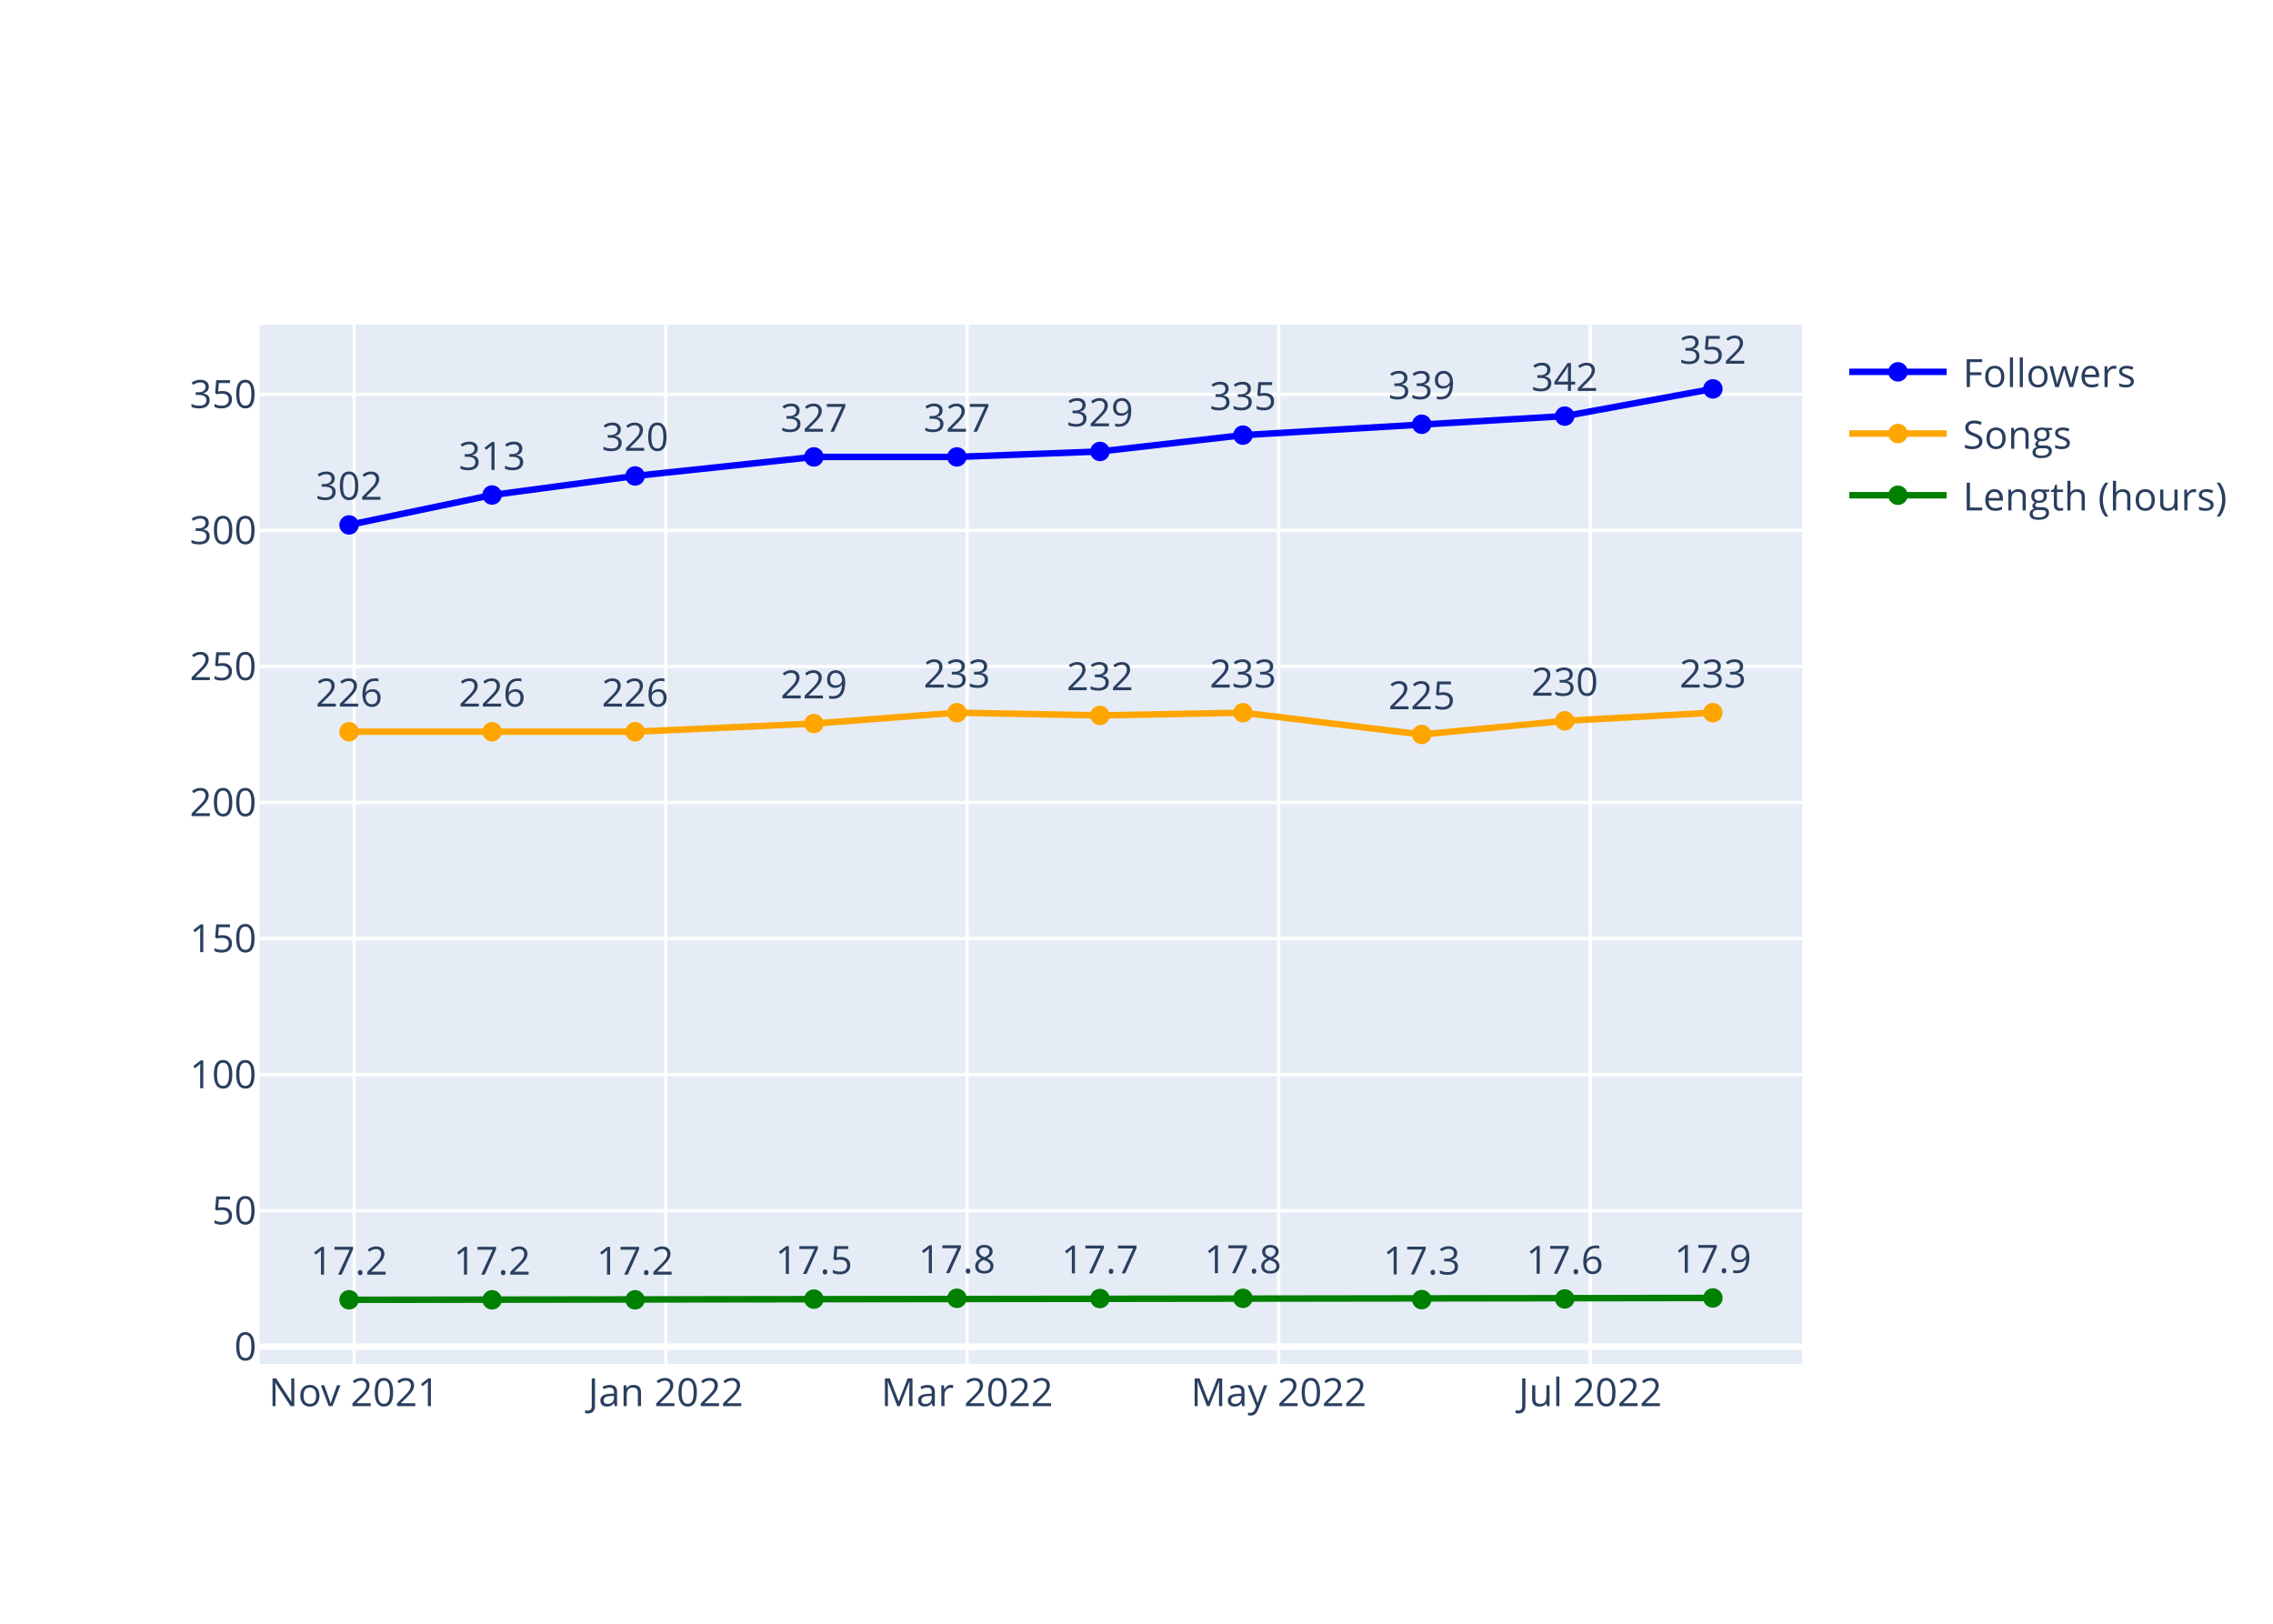
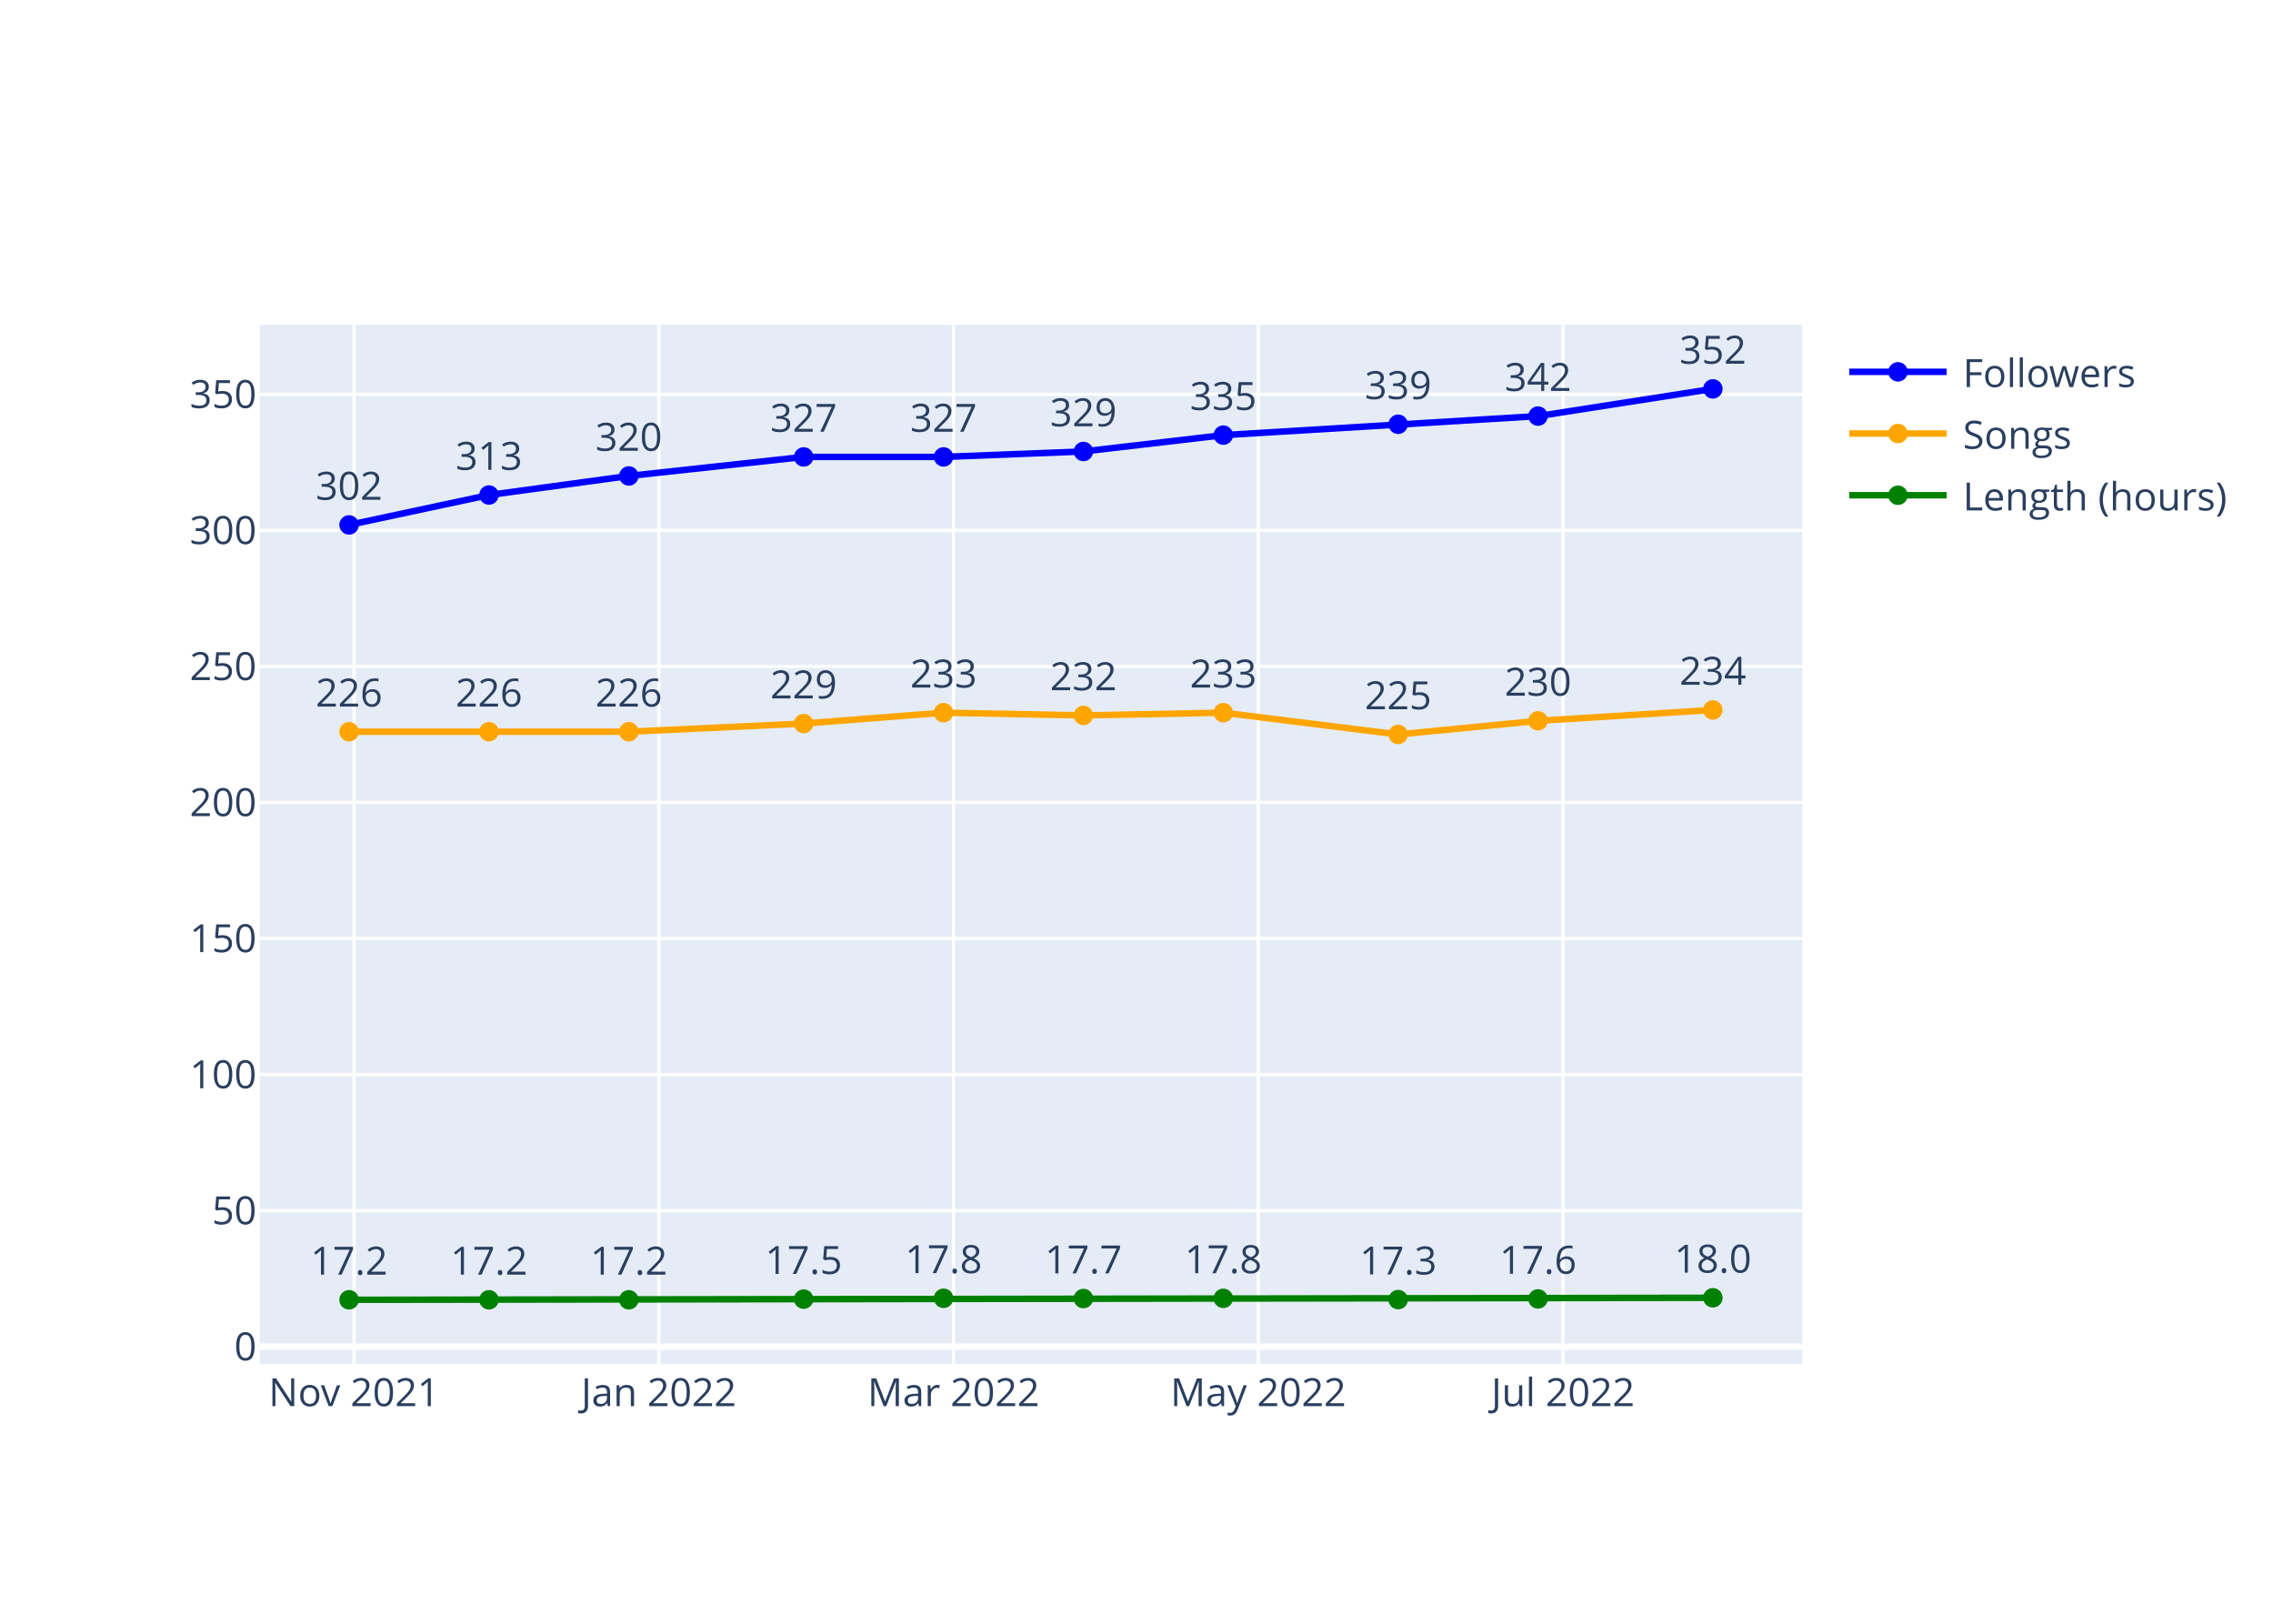
<svg xmlns="http://www.w3.org/2000/svg" class="main-svg" width="700" height="500" style="" viewBox="0 0 700 500">
  <rect x="0" y="0" width="700" height="500" style="fill: rgb(255, 255, 255); fill-opacity: 1;" />
-   <defs id="defs-7b0578">
+   <defs id="defs-9e5890">
    <g class="clips">
-       <clipPath id="clip7b0578xyplot" class="plotclip">
+       <clipPath id="clip9e5890xyplot" class="plotclip">
        <rect width="475" height="320" />
      </clipPath>
-       <clipPath class="axesclip" id="clip7b0578x">
+       <clipPath class="axesclip" id="clip9e5890x">
        <rect x="80" y="0" width="475" height="500" />
      </clipPath>
-       <clipPath class="axesclip" id="clip7b0578y">
+       <clipPath class="axesclip" id="clip9e5890y">
        <rect x="0" y="100" width="700" height="320" />
      </clipPath>
-       <clipPath class="axesclip" id="clip7b0578xy">
+       <clipPath class="axesclip" id="clip9e5890xy">
        <rect x="80" y="100" width="475" height="320" />
      </clipPath>
    </g>
    <g class="gradients" />
    <g class="patterns" />
  </defs>
  <g class="bglayer">
    <rect class="bg" x="80" y="100" width="475" height="320" style="fill: rgb(229, 236, 246); fill-opacity: 1; stroke-width: 0;" />
  </g>
  <g class="layer-below">
    <g class="imagelayer" />
    <g class="shapelayer" />
  </g>
  <g class="cartesianlayer">
    <g class="subplot xy">
      <g class="layer-subplot">
        <g class="shapelayer" />
        <g class="imagelayer" />
      </g>
      <g class="gridlayer">
        <g class="x">
-           <path class="xgrid crisp" transform="translate(109.07,0)" d="M0,100v320" style="stroke: rgb(255, 255, 255); stroke-opacity: 1; stroke-width: 1px;" />
-           <path class="xgrid crisp" transform="translate(205.03,0)" d="M0,100v320" style="stroke: rgb(255, 255, 255); stroke-opacity: 1; stroke-width: 1px;" />
-           <path class="xgrid crisp" transform="translate(297.84,0)" d="M0,100v320" style="stroke: rgb(255, 255, 255); stroke-opacity: 1; stroke-width: 1px;" />
-           <path class="xgrid crisp" transform="translate(393.79,0)" d="M0,100v320" style="stroke: rgb(255, 255, 255); stroke-opacity: 1; stroke-width: 1px;" />
-           <path class="xgrid crisp" transform="translate(489.75,0)" d="M0,100v320" style="stroke: rgb(255, 255, 255); stroke-opacity: 1; stroke-width: 1px;" />
+           <path class="xgrid crisp" transform="translate(109.04,0)" d="M0,100v320" style="stroke: rgb(255, 255, 255); stroke-opacity: 1; stroke-width: 1px;" />
+           <path class="xgrid crisp" transform="translate(202.88,0)" d="M0,100v320" style="stroke: rgb(255, 255, 255); stroke-opacity: 1; stroke-width: 1px;" />
+           <path class="xgrid crisp" transform="translate(293.65,0)" d="M0,100v320" style="stroke: rgb(255, 255, 255); stroke-opacity: 1; stroke-width: 1px;" />
+           <path class="xgrid crisp" transform="translate(387.5,0)" d="M0,100v320" style="stroke: rgb(255, 255, 255); stroke-opacity: 1; stroke-width: 1px;" />
+           <path class="xgrid crisp" transform="translate(481.35,0)" d="M0,100v320" style="stroke: rgb(255, 255, 255); stroke-opacity: 1; stroke-width: 1px;" />
        </g>
        <g class="y">
          <path class="ygrid crisp" transform="translate(0,372.79)" d="M80,0h475" style="stroke: rgb(255, 255, 255); stroke-opacity: 1; stroke-width: 1px;" />
          <path class="ygrid crisp" transform="translate(0,330.9)" d="M80,0h475" style="stroke: rgb(255, 255, 255); stroke-opacity: 1; stroke-width: 1px;" />
          <path class="ygrid crisp" transform="translate(0,289)" d="M80,0h475" style="stroke: rgb(255, 255, 255); stroke-opacity: 1; stroke-width: 1px;" />
          <path class="ygrid crisp" transform="translate(0,247.11)" d="M80,0h475" style="stroke: rgb(255, 255, 255); stroke-opacity: 1; stroke-width: 1px;" />
          <path class="ygrid crisp" transform="translate(0,205.22)" d="M80,0h475" style="stroke: rgb(255, 255, 255); stroke-opacity: 1; stroke-width: 1px;" />
          <path class="ygrid crisp" transform="translate(0,163.32)" d="M80,0h475" style="stroke: rgb(255, 255, 255); stroke-opacity: 1; stroke-width: 1px;" />
          <path class="ygrid crisp" transform="translate(0,121.43)" d="M80,0h475" style="stroke: rgb(255, 255, 255); stroke-opacity: 1; stroke-width: 1px;" />
        </g>
      </g>
      <g class="zerolinelayer">
        <path class="yzl zl crisp" transform="translate(0,414.69)" d="M80,0h475" style="stroke: rgb(255, 255, 255); stroke-opacity: 1; stroke-width: 2px;" />
      </g>
      <path class="xlines-below" />
      <path class="ylines-below" />
      <g class="overlines-below" />
      <g class="xaxislayer-below" />
      <g class="yaxislayer-below" />
      <g class="overaxes-below" />
-       <g class="plot" transform="translate(80,100)" clip-path="url(#clip7b0578xyplot)">
+       <g class="plot" transform="translate(80,100)" clip-path="url(#clip9e5890xyplot)">
        <g class="scatterlayer mlayer">
-           <g class="trace scatter traceeba71b" style="stroke-miterlimit: 2; opacity: 1;">
+           <g class="trace scatter trace446429" style="stroke-miterlimit: 2; opacity: 1;">
            <g class="fills" />
            <g class="errorbars" />
            <g class="lines">
-               <path class="js-line" d="M27.5,61.64L71.54,52.43L115.59,46.56L170.65,40.7L214.69,40.7L258.74,39.02L302.78,33.99L401.88,28.13L447.5,19.75" style="vector-effect: non-scaling-stroke; fill: none; stroke: rgb(0, 0, 255); stroke-opacity: 1; stroke-width: 2px; opacity: 1;" />
+               <path class="js-line" d="M27.5,61.64L70.58,52.43L113.65,46.56L167.5,40.7L210.58,40.7L253.65,39.02L296.73,33.99L393.65,28.13L447.5,19.75" style="vector-effect: non-scaling-stroke; fill: none; stroke: rgb(0, 0, 255); stroke-opacity: 1; stroke-width: 2px; opacity: 1;" />
            </g>
            <g class="points">
              <path class="point" transform="translate(27.5,61.64)" d="M3,0A3,3 0 1,1 0,-3A3,3 0 0,1 3,0Z" style="opacity: 1; stroke-width: 0px; fill: rgb(0, 0, 255); fill-opacity: 1;" />
-               <path class="point" transform="translate(71.54,52.43)" d="M3,0A3,3 0 1,1 0,-3A3,3 0 0,1 3,0Z" style="opacity: 1; stroke-width: 0px; fill: rgb(0, 0, 255); fill-opacity: 1;" />
-               <path class="point" transform="translate(115.59,46.56)" d="M3,0A3,3 0 1,1 0,-3A3,3 0 0,1 3,0Z" style="opacity: 1; stroke-width: 0px; fill: rgb(0, 0, 255); fill-opacity: 1;" />
-               <path class="point" transform="translate(170.65,40.7)" d="M3,0A3,3 0 1,1 0,-3A3,3 0 0,1 3,0Z" style="opacity: 1; stroke-width: 0px; fill: rgb(0, 0, 255); fill-opacity: 1;" />
-               <path class="point" transform="translate(214.69,40.7)" d="M3,0A3,3 0 1,1 0,-3A3,3 0 0,1 3,0Z" style="opacity: 1; stroke-width: 0px; fill: rgb(0, 0, 255); fill-opacity: 1;" />
-               <path class="point" transform="translate(258.74,39.02)" d="M3,0A3,3 0 1,1 0,-3A3,3 0 0,1 3,0Z" style="opacity: 1; stroke-width: 0px; fill: rgb(0, 0, 255); fill-opacity: 1;" />
-               <path class="point" transform="translate(302.78,33.99)" d="M3,0A3,3 0 1,1 0,-3A3,3 0 0,1 3,0Z" style="opacity: 1; stroke-width: 0px; fill: rgb(0, 0, 255); fill-opacity: 1;" />
-               <path class="point" transform="translate(357.84,30.64)" d="M3,0A3,3 0 1,1 0,-3A3,3 0 0,1 3,0Z" style="opacity: 1; stroke-width: 0px; fill: rgb(0, 0, 255); fill-opacity: 1;" />
-               <path class="point" transform="translate(401.88,28.13)" d="M3,0A3,3 0 1,1 0,-3A3,3 0 0,1 3,0Z" style="opacity: 1; stroke-width: 0px; fill: rgb(0, 0, 255); fill-opacity: 1;" />
+               <path class="point" transform="translate(70.58,52.43)" d="M3,0A3,3 0 1,1 0,-3A3,3 0 0,1 3,0Z" style="opacity: 1; stroke-width: 0px; fill: rgb(0, 0, 255); fill-opacity: 1;" />
+               <path class="point" transform="translate(113.65,46.56)" d="M3,0A3,3 0 1,1 0,-3A3,3 0 0,1 3,0Z" style="opacity: 1; stroke-width: 0px; fill: rgb(0, 0, 255); fill-opacity: 1;" />
+               <path class="point" transform="translate(167.5,40.7)" d="M3,0A3,3 0 1,1 0,-3A3,3 0 0,1 3,0Z" style="opacity: 1; stroke-width: 0px; fill: rgb(0, 0, 255); fill-opacity: 1;" />
+               <path class="point" transform="translate(210.58,40.7)" d="M3,0A3,3 0 1,1 0,-3A3,3 0 0,1 3,0Z" style="opacity: 1; stroke-width: 0px; fill: rgb(0, 0, 255); fill-opacity: 1;" />
+               <path class="point" transform="translate(253.65,39.02)" d="M3,0A3,3 0 1,1 0,-3A3,3 0 0,1 3,0Z" style="opacity: 1; stroke-width: 0px; fill: rgb(0, 0, 255); fill-opacity: 1;" />
+               <path class="point" transform="translate(296.73,33.99)" d="M3,0A3,3 0 1,1 0,-3A3,3 0 0,1 3,0Z" style="opacity: 1; stroke-width: 0px; fill: rgb(0, 0, 255); fill-opacity: 1;" />
+               <path class="point" transform="translate(350.58,30.64)" d="M3,0A3,3 0 1,1 0,-3A3,3 0 0,1 3,0Z" style="opacity: 1; stroke-width: 0px; fill: rgb(0, 0, 255); fill-opacity: 1;" />
+               <path class="point" transform="translate(393.65,28.13)" d="M3,0A3,3 0 1,1 0,-3A3,3 0 0,1 3,0Z" style="opacity: 1; stroke-width: 0px; fill: rgb(0, 0, 255); fill-opacity: 1;" />
              <path class="point" transform="translate(447.5,19.75)" d="M3,0A3,3 0 1,1 0,-3A3,3 0 0,1 3,0Z" style="opacity: 1; stroke-width: 0px; fill: rgb(0, 0, 255); fill-opacity: 1;" />
            </g>
            <g class="text">
              <g class="textpoint" transform="translate(0,-7.75)">
                <text x="27.5" y="61.64" text-anchor="middle" style="font-family: 'Open Sans', verdana, arial, sans-serif; font-size: 12px; fill: rgb(42, 63, 95); fill-opacity: 1; white-space: pre;">302</text>
              </g>
              <g class="textpoint" transform="translate(0,-7.75)">
-                 <text x="71.54" y="52.43" text-anchor="middle" style="font-family: 'Open Sans', verdana, arial, sans-serif; font-size: 12px; fill: rgb(42, 63, 95); fill-opacity: 1; white-space: pre;">313</text>
-               </g>
-               <g class="textpoint" transform="translate(0,-7.75)">
-                 <text x="115.59" y="46.56" text-anchor="middle" style="font-family: 'Open Sans', verdana, arial, sans-serif; font-size: 12px; fill: rgb(42, 63, 95); fill-opacity: 1; white-space: pre;">320</text>
-               </g>
-               <g class="textpoint" transform="translate(0,-7.75)">
-                 <text x="170.65" y="40.7" text-anchor="middle" style="font-family: 'Open Sans', verdana, arial, sans-serif; font-size: 12px; fill: rgb(42, 63, 95); fill-opacity: 1; white-space: pre;">327</text>
-               </g>
-               <g class="textpoint" transform="translate(0,-7.75)">
-                 <text x="214.69" y="40.7" text-anchor="middle" style="font-family: 'Open Sans', verdana, arial, sans-serif; font-size: 12px; fill: rgb(42, 63, 95); fill-opacity: 1; white-space: pre;">327</text>
-               </g>
-               <g class="textpoint" transform="translate(0,-7.75)">
-                 <text x="258.74" y="39.02" text-anchor="middle" style="font-family: 'Open Sans', verdana, arial, sans-serif; font-size: 12px; fill: rgb(42, 63, 95); fill-opacity: 1; white-space: pre;">329</text>
-               </g>
-               <g class="textpoint" transform="translate(0,-7.75)">
-                 <text x="302.78" y="33.99" text-anchor="middle" style="font-family: 'Open Sans', verdana, arial, sans-serif; font-size: 12px; fill: rgb(42, 63, 95); fill-opacity: 1; white-space: pre;">335</text>
-               </g>
-               <g class="textpoint" transform="translate(0,-7.75)">
-                 <text x="357.84" y="30.64" text-anchor="middle" style="font-family: 'Open Sans', verdana, arial, sans-serif; font-size: 12px; fill: rgb(42, 63, 95); fill-opacity: 1; white-space: pre;">339</text>
-               </g>
-               <g class="textpoint" transform="translate(0,-7.75)">
-                 <text x="401.88" y="28.13" text-anchor="middle" style="font-family: 'Open Sans', verdana, arial, sans-serif; font-size: 12px; fill: rgb(42, 63, 95); fill-opacity: 1; white-space: pre;">342</text>
+                 <text x="70.58" y="52.43" text-anchor="middle" style="font-family: 'Open Sans', verdana, arial, sans-serif; font-size: 12px; fill: rgb(42, 63, 95); fill-opacity: 1; white-space: pre;">313</text>
+               </g>
+               <g class="textpoint" transform="translate(0,-7.75)">
+                 <text x="113.65" y="46.56" text-anchor="middle" style="font-family: 'Open Sans', verdana, arial, sans-serif; font-size: 12px; fill: rgb(42, 63, 95); fill-opacity: 1; white-space: pre;">320</text>
+               </g>
+               <g class="textpoint" transform="translate(0,-7.75)">
+                 <text x="167.5" y="40.7" text-anchor="middle" style="font-family: 'Open Sans', verdana, arial, sans-serif; font-size: 12px; fill: rgb(42, 63, 95); fill-opacity: 1; white-space: pre;">327</text>
+               </g>
+               <g class="textpoint" transform="translate(0,-7.75)">
+                 <text x="210.58" y="40.7" text-anchor="middle" style="font-family: 'Open Sans', verdana, arial, sans-serif; font-size: 12px; fill: rgb(42, 63, 95); fill-opacity: 1; white-space: pre;">327</text>
+               </g>
+               <g class="textpoint" transform="translate(0,-7.75)">
+                 <text x="253.65" y="39.02" text-anchor="middle" style="font-family: 'Open Sans', verdana, arial, sans-serif; font-size: 12px; fill: rgb(42, 63, 95); fill-opacity: 1; white-space: pre;">329</text>
+               </g>
+               <g class="textpoint" transform="translate(0,-7.75)">
+                 <text x="296.73" y="33.99" text-anchor="middle" style="font-family: 'Open Sans', verdana, arial, sans-serif; font-size: 12px; fill: rgb(42, 63, 95); fill-opacity: 1; white-space: pre;">335</text>
+               </g>
+               <g class="textpoint" transform="translate(0,-7.75)">
+                 <text x="350.58" y="30.64" text-anchor="middle" style="font-family: 'Open Sans', verdana, arial, sans-serif; font-size: 12px; fill: rgb(42, 63, 95); fill-opacity: 1; white-space: pre;">339</text>
+               </g>
+               <g class="textpoint" transform="translate(0,-7.75)">
+                 <text x="393.65" y="28.13" text-anchor="middle" style="font-family: 'Open Sans', verdana, arial, sans-serif; font-size: 12px; fill: rgb(42, 63, 95); fill-opacity: 1; white-space: pre;">342</text>
              </g>
              <g class="textpoint" transform="translate(0,-7.75)">
                <text x="447.5" y="19.75" text-anchor="middle" style="font-family: 'Open Sans', verdana, arial, sans-serif; font-size: 12px; fill: rgb(42, 63, 95); fill-opacity: 1; white-space: pre;">352</text>
              </g>
            </g>
          </g>
-           <g class="trace scatter trace31d520" style="stroke-miterlimit: 2; opacity: 1;">
+           <g class="trace scatter traceafe8e6" style="stroke-miterlimit: 2; opacity: 1;">
            <g class="fills" />
            <g class="errorbars" />
            <g class="lines">
-               <path class="js-line" d="M27.5,125.32L115.59,125.32L170.65,122.81L214.69,119.46L258.74,120.3L302.78,119.46L357.84,126.16L401.88,121.97L447.5,119.46" style="vector-effect: non-scaling-stroke; fill: none; stroke: rgb(255, 165, 0); stroke-opacity: 1; stroke-width: 2px; opacity: 1;" />
+               <path class="js-line" d="M27.5,125.32L113.65,125.32L167.5,122.81L210.58,119.46L253.65,120.3L296.73,119.46L350.58,126.16L393.65,121.97L447.5,118.62" style="vector-effect: non-scaling-stroke; fill: none; stroke: rgb(255, 165, 0); stroke-opacity: 1; stroke-width: 2px; opacity: 1;" />
            </g>
            <g class="points">
              <path class="point" transform="translate(27.5,125.32)" d="M3,0A3,3 0 1,1 0,-3A3,3 0 0,1 3,0Z" style="opacity: 1; stroke-width: 0px; fill: rgb(255, 165, 0); fill-opacity: 1;" />
-               <path class="point" transform="translate(71.54,125.32)" d="M3,0A3,3 0 1,1 0,-3A3,3 0 0,1 3,0Z" style="opacity: 1; stroke-width: 0px; fill: rgb(255, 165, 0); fill-opacity: 1;" />
-               <path class="point" transform="translate(115.59,125.32)" d="M3,0A3,3 0 1,1 0,-3A3,3 0 0,1 3,0Z" style="opacity: 1; stroke-width: 0px; fill: rgb(255, 165, 0); fill-opacity: 1;" />
-               <path class="point" transform="translate(170.65,122.81)" d="M3,0A3,3 0 1,1 0,-3A3,3 0 0,1 3,0Z" style="opacity: 1; stroke-width: 0px; fill: rgb(255, 165, 0); fill-opacity: 1;" />
-               <path class="point" transform="translate(214.69,119.46)" d="M3,0A3,3 0 1,1 0,-3A3,3 0 0,1 3,0Z" style="opacity: 1; stroke-width: 0px; fill: rgb(255, 165, 0); fill-opacity: 1;" />
-               <path class="point" transform="translate(258.74,120.3)" d="M3,0A3,3 0 1,1 0,-3A3,3 0 0,1 3,0Z" style="opacity: 1; stroke-width: 0px; fill: rgb(255, 165, 0); fill-opacity: 1;" />
-               <path class="point" transform="translate(302.78,119.46)" d="M3,0A3,3 0 1,1 0,-3A3,3 0 0,1 3,0Z" style="opacity: 1; stroke-width: 0px; fill: rgb(255, 165, 0); fill-opacity: 1;" />
-               <path class="point" transform="translate(357.84,126.16)" d="M3,0A3,3 0 1,1 0,-3A3,3 0 0,1 3,0Z" style="opacity: 1; stroke-width: 0px; fill: rgb(255, 165, 0); fill-opacity: 1;" />
-               <path class="point" transform="translate(401.88,121.97)" d="M3,0A3,3 0 1,1 0,-3A3,3 0 0,1 3,0Z" style="opacity: 1; stroke-width: 0px; fill: rgb(255, 165, 0); fill-opacity: 1;" />
-               <path class="point" transform="translate(447.5,119.46)" d="M3,0A3,3 0 1,1 0,-3A3,3 0 0,1 3,0Z" style="opacity: 1; stroke-width: 0px; fill: rgb(255, 165, 0); fill-opacity: 1;" />
+               <path class="point" transform="translate(70.58,125.32)" d="M3,0A3,3 0 1,1 0,-3A3,3 0 0,1 3,0Z" style="opacity: 1; stroke-width: 0px; fill: rgb(255, 165, 0); fill-opacity: 1;" />
+               <path class="point" transform="translate(113.65,125.32)" d="M3,0A3,3 0 1,1 0,-3A3,3 0 0,1 3,0Z" style="opacity: 1; stroke-width: 0px; fill: rgb(255, 165, 0); fill-opacity: 1;" />
+               <path class="point" transform="translate(167.5,122.81)" d="M3,0A3,3 0 1,1 0,-3A3,3 0 0,1 3,0Z" style="opacity: 1; stroke-width: 0px; fill: rgb(255, 165, 0); fill-opacity: 1;" />
+               <path class="point" transform="translate(210.58,119.46)" d="M3,0A3,3 0 1,1 0,-3A3,3 0 0,1 3,0Z" style="opacity: 1; stroke-width: 0px; fill: rgb(255, 165, 0); fill-opacity: 1;" />
+               <path class="point" transform="translate(253.65,120.3)" d="M3,0A3,3 0 1,1 0,-3A3,3 0 0,1 3,0Z" style="opacity: 1; stroke-width: 0px; fill: rgb(255, 165, 0); fill-opacity: 1;" />
+               <path class="point" transform="translate(296.73,119.46)" d="M3,0A3,3 0 1,1 0,-3A3,3 0 0,1 3,0Z" style="opacity: 1; stroke-width: 0px; fill: rgb(255, 165, 0); fill-opacity: 1;" />
+               <path class="point" transform="translate(350.58,126.16)" d="M3,0A3,3 0 1,1 0,-3A3,3 0 0,1 3,0Z" style="opacity: 1; stroke-width: 0px; fill: rgb(255, 165, 0); fill-opacity: 1;" />
+               <path class="point" transform="translate(393.65,121.97)" d="M3,0A3,3 0 1,1 0,-3A3,3 0 0,1 3,0Z" style="opacity: 1; stroke-width: 0px; fill: rgb(255, 165, 0); fill-opacity: 1;" />
+               <path class="point" transform="translate(447.5,118.62)" d="M3,0A3,3 0 1,1 0,-3A3,3 0 0,1 3,0Z" style="opacity: 1; stroke-width: 0px; fill: rgb(255, 165, 0); fill-opacity: 1;" />
            </g>
            <g class="text">
              <g class="textpoint" transform="translate(0,-7.75)">
                <text x="27.5" y="125.32" text-anchor="middle" style="font-family: 'Open Sans', verdana, arial, sans-serif; font-size: 12px; fill: rgb(42, 63, 95); fill-opacity: 1; white-space: pre;">226</text>
              </g>
              <g class="textpoint" transform="translate(0,-7.75)">
-                 <text x="71.54" y="125.32" text-anchor="middle" style="font-family: 'Open Sans', verdana, arial, sans-serif; font-size: 12px; fill: rgb(42, 63, 95); fill-opacity: 1; white-space: pre;">226</text>
-               </g>
-               <g class="textpoint" transform="translate(0,-7.75)">
-                 <text x="115.59" y="125.32" text-anchor="middle" style="font-family: 'Open Sans', verdana, arial, sans-serif; font-size: 12px; fill: rgb(42, 63, 95); fill-opacity: 1; white-space: pre;">226</text>
-               </g>
-               <g class="textpoint" transform="translate(0,-7.75)">
-                 <text x="170.65" y="122.81" text-anchor="middle" style="font-family: 'Open Sans', verdana, arial, sans-serif; font-size: 12px; fill: rgb(42, 63, 95); fill-opacity: 1; white-space: pre;">229</text>
-               </g>
-               <g class="textpoint" transform="translate(0,-7.75)">
-                 <text x="214.69" y="119.46" text-anchor="middle" style="font-family: 'Open Sans', verdana, arial, sans-serif; font-size: 12px; fill: rgb(42, 63, 95); fill-opacity: 1; white-space: pre;">233</text>
-               </g>
-               <g class="textpoint" transform="translate(0,-7.75)">
-                 <text x="258.74" y="120.3" text-anchor="middle" style="font-family: 'Open Sans', verdana, arial, sans-serif; font-size: 12px; fill: rgb(42, 63, 95); fill-opacity: 1; white-space: pre;">232</text>
-               </g>
-               <g class="textpoint" transform="translate(0,-7.75)">
-                 <text x="302.78" y="119.46" text-anchor="middle" style="font-family: 'Open Sans', verdana, arial, sans-serif; font-size: 12px; fill: rgb(42, 63, 95); fill-opacity: 1; white-space: pre;">233</text>
-               </g>
-               <g class="textpoint" transform="translate(0,-7.75)">
-                 <text x="357.84" y="126.16" text-anchor="middle" style="font-family: 'Open Sans', verdana, arial, sans-serif; font-size: 12px; fill: rgb(42, 63, 95); fill-opacity: 1; white-space: pre;">225</text>
-               </g>
-               <g class="textpoint" transform="translate(0,-7.75)">
-                 <text x="401.88" y="121.97" text-anchor="middle" style="font-family: 'Open Sans', verdana, arial, sans-serif; font-size: 12px; fill: rgb(42, 63, 95); fill-opacity: 1; white-space: pre;">230</text>
-               </g>
-               <g class="textpoint" transform="translate(0,-7.75)">
-                 <text x="447.5" y="119.46" text-anchor="middle" style="font-family: 'Open Sans', verdana, arial, sans-serif; font-size: 12px; fill: rgb(42, 63, 95); fill-opacity: 1; white-space: pre;">233</text>
-               </g>
-             </g>
-           </g>
-           <g class="trace scatter traceb76157" style="stroke-miterlimit: 2; opacity: 1;">
+                 <text x="70.58" y="125.32" text-anchor="middle" style="font-family: 'Open Sans', verdana, arial, sans-serif; font-size: 12px; fill: rgb(42, 63, 95); fill-opacity: 1; white-space: pre;">226</text>
+               </g>
+               <g class="textpoint" transform="translate(0,-7.75)">
+                 <text x="113.65" y="125.32" text-anchor="middle" style="font-family: 'Open Sans', verdana, arial, sans-serif; font-size: 12px; fill: rgb(42, 63, 95); fill-opacity: 1; white-space: pre;">226</text>
+               </g>
+               <g class="textpoint" transform="translate(0,-7.75)">
+                 <text x="167.5" y="122.81" text-anchor="middle" style="font-family: 'Open Sans', verdana, arial, sans-serif; font-size: 12px; fill: rgb(42, 63, 95); fill-opacity: 1; white-space: pre;">229</text>
+               </g>
+               <g class="textpoint" transform="translate(0,-7.75)">
+                 <text x="210.58" y="119.46" text-anchor="middle" style="font-family: 'Open Sans', verdana, arial, sans-serif; font-size: 12px; fill: rgb(42, 63, 95); fill-opacity: 1; white-space: pre;">233</text>
+               </g>
+               <g class="textpoint" transform="translate(0,-7.75)">
+                 <text x="253.65" y="120.3" text-anchor="middle" style="font-family: 'Open Sans', verdana, arial, sans-serif; font-size: 12px; fill: rgb(42, 63, 95); fill-opacity: 1; white-space: pre;">232</text>
+               </g>
+               <g class="textpoint" transform="translate(0,-7.75)">
+                 <text x="296.73" y="119.46" text-anchor="middle" style="font-family: 'Open Sans', verdana, arial, sans-serif; font-size: 12px; fill: rgb(42, 63, 95); fill-opacity: 1; white-space: pre;">233</text>
+               </g>
+               <g class="textpoint" transform="translate(0,-7.75)">
+                 <text x="350.58" y="126.16" text-anchor="middle" style="font-family: 'Open Sans', verdana, arial, sans-serif; font-size: 12px; fill: rgb(42, 63, 95); fill-opacity: 1; white-space: pre;">225</text>
+               </g>
+               <g class="textpoint" transform="translate(0,-7.75)">
+                 <text x="393.65" y="121.97" text-anchor="middle" style="font-family: 'Open Sans', verdana, arial, sans-serif; font-size: 12px; fill: rgb(42, 63, 95); fill-opacity: 1; white-space: pre;">230</text>
+               </g>
+               <g class="textpoint" transform="translate(0,-7.75)">
+                 <text x="447.5" y="118.62" text-anchor="middle" style="font-family: 'Open Sans', verdana, arial, sans-serif; font-size: 12px; fill: rgb(42, 63, 95); fill-opacity: 1; white-space: pre;">234</text>
+               </g>
+             </g>
+           </g>
+           <g class="trace scatter tracee9e8c6" style="stroke-miterlimit: 2; opacity: 1;">
            <g class="fills" />
            <g class="errorbars" />
            <g class="lines">
-               <path class="js-line" d="M27.5,300.25L447.5,299.68" style="vector-effect: non-scaling-stroke; fill: none; stroke: rgb(0, 128, 0); stroke-opacity: 1; stroke-width: 2px; opacity: 1;" />
+               <path class="js-line" d="M27.5,300.25L447.5,299.63" style="vector-effect: non-scaling-stroke; fill: none; stroke: rgb(0, 128, 0); stroke-opacity: 1; stroke-width: 2px; opacity: 1;" />
            </g>
            <g class="points">
              <path class="point" transform="translate(27.5,300.25)" d="M3,0A3,3 0 1,1 0,-3A3,3 0 0,1 3,0Z" style="opacity: 1; stroke-width: 0px; fill: rgb(0, 128, 0); fill-opacity: 1;" />
-               <path class="point" transform="translate(71.54,300.25)" d="M3,0A3,3 0 1,1 0,-3A3,3 0 0,1 3,0Z" style="opacity: 1; stroke-width: 0px; fill: rgb(0, 128, 0); fill-opacity: 1;" />
-               <path class="point" transform="translate(115.59,300.25)" d="M3,0A3,3 0 1,1 0,-3A3,3 0 0,1 3,0Z" style="opacity: 1; stroke-width: 0px; fill: rgb(0, 128, 0); fill-opacity: 1;" />
-               <path class="point" transform="translate(170.65,300.04)" d="M3,0A3,3 0 1,1 0,-3A3,3 0 0,1 3,0Z" style="opacity: 1; stroke-width: 0px; fill: rgb(0, 128, 0); fill-opacity: 1;" />
-               <path class="point" transform="translate(214.69,299.78)" d="M3,0A3,3 0 1,1 0,-3A3,3 0 0,1 3,0Z" style="opacity: 1; stroke-width: 0px; fill: rgb(0, 128, 0); fill-opacity: 1;" />
-               <path class="point" transform="translate(258.74,299.86)" d="M3,0A3,3 0 1,1 0,-3A3,3 0 0,1 3,0Z" style="opacity: 1; stroke-width: 0px; fill: rgb(0, 128, 0); fill-opacity: 1;" />
-               <path class="point" transform="translate(302.78,299.8)" d="M3,0A3,3 0 1,1 0,-3A3,3 0 0,1 3,0Z" style="opacity: 1; stroke-width: 0px; fill: rgb(0, 128, 0); fill-opacity: 1;" />
-               <path class="point" transform="translate(357.84,300.19)" d="M3,0A3,3 0 1,1 0,-3A3,3 0 0,1 3,0Z" style="opacity: 1; stroke-width: 0px; fill: rgb(0, 128, 0); fill-opacity: 1;" />
-               <path class="point" transform="translate(401.88,299.98)" d="M3,0A3,3 0 1,1 0,-3A3,3 0 0,1 3,0Z" style="opacity: 1; stroke-width: 0px; fill: rgb(0, 128, 0); fill-opacity: 1;" />
-               <path class="point" transform="translate(447.5,299.68)" d="M3,0A3,3 0 1,1 0,-3A3,3 0 0,1 3,0Z" style="opacity: 1; stroke-width: 0px; fill: rgb(0, 128, 0); fill-opacity: 1;" />
+               <path class="point" transform="translate(70.58,300.25)" d="M3,0A3,3 0 1,1 0,-3A3,3 0 0,1 3,0Z" style="opacity: 1; stroke-width: 0px; fill: rgb(0, 128, 0); fill-opacity: 1;" />
+               <path class="point" transform="translate(113.65,300.25)" d="M3,0A3,3 0 1,1 0,-3A3,3 0 0,1 3,0Z" style="opacity: 1; stroke-width: 0px; fill: rgb(0, 128, 0); fill-opacity: 1;" />
+               <path class="point" transform="translate(167.5,300.04)" d="M3,0A3,3 0 1,1 0,-3A3,3 0 0,1 3,0Z" style="opacity: 1; stroke-width: 0px; fill: rgb(0, 128, 0); fill-opacity: 1;" />
+               <path class="point" transform="translate(210.58,299.78)" d="M3,0A3,3 0 1,1 0,-3A3,3 0 0,1 3,0Z" style="opacity: 1; stroke-width: 0px; fill: rgb(0, 128, 0); fill-opacity: 1;" />
+               <path class="point" transform="translate(253.65,299.86)" d="M3,0A3,3 0 1,1 0,-3A3,3 0 0,1 3,0Z" style="opacity: 1; stroke-width: 0px; fill: rgb(0, 128, 0); fill-opacity: 1;" />
+               <path class="point" transform="translate(296.73,299.8)" d="M3,0A3,3 0 1,1 0,-3A3,3 0 0,1 3,0Z" style="opacity: 1; stroke-width: 0px; fill: rgb(0, 128, 0); fill-opacity: 1;" />
+               <path class="point" transform="translate(350.58,300.19)" d="M3,0A3,3 0 1,1 0,-3A3,3 0 0,1 3,0Z" style="opacity: 1; stroke-width: 0px; fill: rgb(0, 128, 0); fill-opacity: 1;" />
+               <path class="point" transform="translate(393.65,299.98)" d="M3,0A3,3 0 1,1 0,-3A3,3 0 0,1 3,0Z" style="opacity: 1; stroke-width: 0px; fill: rgb(0, 128, 0); fill-opacity: 1;" />
+               <path class="point" transform="translate(447.5,299.63)" d="M3,0A3,3 0 1,1 0,-3A3,3 0 0,1 3,0Z" style="opacity: 1; stroke-width: 0px; fill: rgb(0, 128, 0); fill-opacity: 1;" />
            </g>
            <g class="text">
              <g class="textpoint" transform="translate(0,-7.75)">
                <text x="27.5" y="300.25" text-anchor="middle" style="font-family: 'Open Sans', verdana, arial, sans-serif; font-size: 12px; fill: rgb(42, 63, 95); fill-opacity: 1; white-space: pre;">17.2</text>
              </g>
              <g class="textpoint" transform="translate(0,-7.75)">
-                 <text x="71.54" y="300.25" text-anchor="middle" style="font-family: 'Open Sans', verdana, arial, sans-serif; font-size: 12px; fill: rgb(42, 63, 95); fill-opacity: 1; white-space: pre;">17.2</text>
-               </g>
-               <g class="textpoint" transform="translate(0,-7.75)">
-                 <text x="115.59" y="300.25" text-anchor="middle" style="font-family: 'Open Sans', verdana, arial, sans-serif; font-size: 12px; fill: rgb(42, 63, 95); fill-opacity: 1; white-space: pre;">17.2</text>
-               </g>
-               <g class="textpoint" transform="translate(0,-7.75)">
-                 <text x="170.65" y="300.04" text-anchor="middle" style="font-family: 'Open Sans', verdana, arial, sans-serif; font-size: 12px; fill: rgb(42, 63, 95); fill-opacity: 1; white-space: pre;">17.5</text>
-               </g>
-               <g class="textpoint" transform="translate(0,-7.75)">
-                 <text x="214.69" y="299.78" text-anchor="middle" style="font-family: 'Open Sans', verdana, arial, sans-serif; font-size: 12px; fill: rgb(42, 63, 95); fill-opacity: 1; white-space: pre;">17.8</text>
-               </g>
-               <g class="textpoint" transform="translate(0,-7.75)">
-                 <text x="258.74" y="299.86" text-anchor="middle" style="font-family: 'Open Sans', verdana, arial, sans-serif; font-size: 12px; fill: rgb(42, 63, 95); fill-opacity: 1; white-space: pre;">17.7</text>
-               </g>
-               <g class="textpoint" transform="translate(0,-7.75)">
-                 <text x="302.78" y="299.8" text-anchor="middle" style="font-family: 'Open Sans', verdana, arial, sans-serif; font-size: 12px; fill: rgb(42, 63, 95); fill-opacity: 1; white-space: pre;">17.8</text>
-               </g>
-               <g class="textpoint" transform="translate(0,-7.75)">
-                 <text x="357.84" y="300.19" text-anchor="middle" style="font-family: 'Open Sans', verdana, arial, sans-serif; font-size: 12px; fill: rgb(42, 63, 95); fill-opacity: 1; white-space: pre;">17.3</text>
-               </g>
-               <g class="textpoint" transform="translate(0,-7.75)">
-                 <text x="401.88" y="299.98" text-anchor="middle" style="font-family: 'Open Sans', verdana, arial, sans-serif; font-size: 12px; fill: rgb(42, 63, 95); fill-opacity: 1; white-space: pre;">17.6</text>
-               </g>
-               <g class="textpoint" transform="translate(0,-7.75)">
-                 <text x="447.5" y="299.68" text-anchor="middle" style="font-family: 'Open Sans', verdana, arial, sans-serif; font-size: 12px; fill: rgb(42, 63, 95); fill-opacity: 1; white-space: pre;">17.9</text>
+                 <text x="70.58" y="300.25" text-anchor="middle" style="font-family: 'Open Sans', verdana, arial, sans-serif; font-size: 12px; fill: rgb(42, 63, 95); fill-opacity: 1; white-space: pre;">17.2</text>
+               </g>
+               <g class="textpoint" transform="translate(0,-7.75)">
+                 <text x="113.65" y="300.25" text-anchor="middle" style="font-family: 'Open Sans', verdana, arial, sans-serif; font-size: 12px; fill: rgb(42, 63, 95); fill-opacity: 1; white-space: pre;">17.2</text>
+               </g>
+               <g class="textpoint" transform="translate(0,-7.75)">
+                 <text x="167.5" y="300.04" text-anchor="middle" style="font-family: 'Open Sans', verdana, arial, sans-serif; font-size: 12px; fill: rgb(42, 63, 95); fill-opacity: 1; white-space: pre;">17.5</text>
+               </g>
+               <g class="textpoint" transform="translate(0,-7.75)">
+                 <text x="210.58" y="299.78" text-anchor="middle" style="font-family: 'Open Sans', verdana, arial, sans-serif; font-size: 12px; fill: rgb(42, 63, 95); fill-opacity: 1; white-space: pre;">17.8</text>
+               </g>
+               <g class="textpoint" transform="translate(0,-7.75)">
+                 <text x="253.65" y="299.86" text-anchor="middle" style="font-family: 'Open Sans', verdana, arial, sans-serif; font-size: 12px; fill: rgb(42, 63, 95); fill-opacity: 1; white-space: pre;">17.7</text>
+               </g>
+               <g class="textpoint" transform="translate(0,-7.75)">
+                 <text x="296.73" y="299.8" text-anchor="middle" style="font-family: 'Open Sans', verdana, arial, sans-serif; font-size: 12px; fill: rgb(42, 63, 95); fill-opacity: 1; white-space: pre;">17.8</text>
+               </g>
+               <g class="textpoint" transform="translate(0,-7.75)">
+                 <text x="350.58" y="300.19" text-anchor="middle" style="font-family: 'Open Sans', verdana, arial, sans-serif; font-size: 12px; fill: rgb(42, 63, 95); fill-opacity: 1; white-space: pre;">17.3</text>
+               </g>
+               <g class="textpoint" transform="translate(0,-7.75)">
+                 <text x="393.65" y="299.98" text-anchor="middle" style="font-family: 'Open Sans', verdana, arial, sans-serif; font-size: 12px; fill: rgb(42, 63, 95); fill-opacity: 1; white-space: pre;">17.6</text>
+               </g>
+               <g class="textpoint" transform="translate(0,-7.75)">
+                 <text x="447.5" y="299.63" text-anchor="middle" style="font-family: 'Open Sans', verdana, arial, sans-serif; font-size: 12px; fill: rgb(42, 63, 95); fill-opacity: 1; white-space: pre;">18.0</text>
              </g>
            </g>
          </g>
        </g>
      </g>
      <g class="overplot" />
      <path class="xlines-above crisp" d="M0,0" style="fill: none;" />
      <path class="ylines-above crisp" d="M0,0" style="fill: none;" />
      <g class="overlines-above" />
      <g class="xaxislayer-above">
        <g class="xtick">
-           <text text-anchor="middle" x="0" y="433" transform="translate(109.07,0)" style="font-family: 'Open Sans', verdana, arial, sans-serif; font-size: 12px; fill: rgb(42, 63, 95); fill-opacity: 1; white-space: pre; opacity: 1;">Nov 2021</text>
-         </g>
-         <g class="xtick">
-           <text text-anchor="middle" x="0" y="433" style="font-family: 'Open Sans', verdana, arial, sans-serif; font-size: 12px; fill: rgb(42, 63, 95); fill-opacity: 1; white-space: pre; opacity: 1;" transform="translate(205.03,0)">Jan 2022</text>
-         </g>
-         <g class="xtick">
-           <text text-anchor="middle" x="0" y="433" style="font-family: 'Open Sans', verdana, arial, sans-serif; font-size: 12px; fill: rgb(42, 63, 95); fill-opacity: 1; white-space: pre; opacity: 1;" transform="translate(297.84,0)">Mar 2022</text>
-         </g>
-         <g class="xtick">
-           <text text-anchor="middle" x="0" y="433" style="font-family: 'Open Sans', verdana, arial, sans-serif; font-size: 12px; fill: rgb(42, 63, 95); fill-opacity: 1; white-space: pre; opacity: 1;" transform="translate(393.79,0)">May 2022</text>
-         </g>
-         <g class="xtick">
-           <text text-anchor="middle" x="0" y="433" style="font-family: 'Open Sans', verdana, arial, sans-serif; font-size: 12px; fill: rgb(42, 63, 95); fill-opacity: 1; white-space: pre; opacity: 1;" transform="translate(489.75,0)">Jul 2022</text>
+           <text text-anchor="middle" x="0" y="433" transform="translate(109.04,0)" style="font-family: 'Open Sans', verdana, arial, sans-serif; font-size: 12px; fill: rgb(42, 63, 95); fill-opacity: 1; white-space: pre; opacity: 1;">Nov 2021</text>
+         </g>
+         <g class="xtick">
+           <text text-anchor="middle" x="0" y="433" style="font-family: 'Open Sans', verdana, arial, sans-serif; font-size: 12px; fill: rgb(42, 63, 95); fill-opacity: 1; white-space: pre; opacity: 1;" transform="translate(202.88,0)">Jan 2022</text>
+         </g>
+         <g class="xtick">
+           <text text-anchor="middle" x="0" y="433" style="font-family: 'Open Sans', verdana, arial, sans-serif; font-size: 12px; fill: rgb(42, 63, 95); fill-opacity: 1; white-space: pre; opacity: 1;" transform="translate(293.65,0)">Mar 2022</text>
+         </g>
+         <g class="xtick">
+           <text text-anchor="middle" x="0" y="433" style="font-family: 'Open Sans', verdana, arial, sans-serif; font-size: 12px; fill: rgb(42, 63, 95); fill-opacity: 1; white-space: pre; opacity: 1;" transform="translate(387.5,0)">May 2022</text>
+         </g>
+         <g class="xtick">
+           <text text-anchor="middle" x="0" y="433" style="font-family: 'Open Sans', verdana, arial, sans-serif; font-size: 12px; fill: rgb(42, 63, 95); fill-opacity: 1; white-space: pre; opacity: 1;" transform="translate(481.35,0)">Jul 2022</text>
        </g>
      </g>
      <g class="yaxislayer-above">
        <g class="ytick">
          <text text-anchor="end" x="79" y="4.2" transform="translate(0,414.69)" style="font-family: 'Open Sans', verdana, arial, sans-serif; font-size: 12px; fill: rgb(42, 63, 95); fill-opacity: 1; white-space: pre; opacity: 1;">0</text>
        </g>
        <g class="ytick">
          <text text-anchor="end" x="79" y="4.2" style="font-family: 'Open Sans', verdana, arial, sans-serif; font-size: 12px; fill: rgb(42, 63, 95); fill-opacity: 1; white-space: pre; opacity: 1;" transform="translate(0,372.79)">50</text>
        </g>
        <g class="ytick">
          <text text-anchor="end" x="79" y="4.2" style="font-family: 'Open Sans', verdana, arial, sans-serif; font-size: 12px; fill: rgb(42, 63, 95); fill-opacity: 1; white-space: pre; opacity: 1;" transform="translate(0,330.9)">100</text>
        </g>
        <g class="ytick">
          <text text-anchor="end" x="79" y="4.2" style="font-family: 'Open Sans', verdana, arial, sans-serif; font-size: 12px; fill: rgb(42, 63, 95); fill-opacity: 1; white-space: pre; opacity: 1;" transform="translate(0,289)">150</text>
        </g>
        <g class="ytick">
          <text text-anchor="end" x="79" y="4.2" style="font-family: 'Open Sans', verdana, arial, sans-serif; font-size: 12px; fill: rgb(42, 63, 95); fill-opacity: 1; white-space: pre; opacity: 1;" transform="translate(0,247.11)">200</text>
        </g>
        <g class="ytick">
          <text text-anchor="end" x="79" y="4.2" style="font-family: 'Open Sans', verdana, arial, sans-serif; font-size: 12px; fill: rgb(42, 63, 95); fill-opacity: 1; white-space: pre; opacity: 1;" transform="translate(0,205.22)">250</text>
        </g>
        <g class="ytick">
          <text text-anchor="end" x="79" y="4.2" style="font-family: 'Open Sans', verdana, arial, sans-serif; font-size: 12px; fill: rgb(42, 63, 95); fill-opacity: 1; white-space: pre; opacity: 1;" transform="translate(0,163.32)">300</text>
        </g>
        <g class="ytick">
          <text text-anchor="end" x="79" y="4.2" style="font-family: 'Open Sans', verdana, arial, sans-serif; font-size: 12px; fill: rgb(42, 63, 95); fill-opacity: 1; white-space: pre; opacity: 1;" transform="translate(0,121.43)">350</text>
        </g>
      </g>
      <g class="overaxes-above" />
    </g>
  </g>
  <g class="polarlayer" />
  <g class="ternarylayer" />
  <g class="geolayer" />
  <g class="funnelarealayer" />
  <g class="pielayer" />
  <g class="iciclelayer" />
  <g class="treemaplayer" />
  <g class="sunburstlayer" />
  <g class="glimages" />
-   <defs id="topdefs-7b0578">
+   <defs id="topdefs-9e5890">
    <g class="clips" />
-     <clipPath id="legend7b0578">
+     <clipPath id="legend9e5890">
      <rect width="124" height="67" x="0" y="0" />
    </clipPath>
  </defs>
  <g class="layer-above">
    <g class="imagelayer" />
    <g class="shapelayer" />
  </g>
  <g class="infolayer">
    <g class="legend" pointer-events="all" transform="translate(564.5,100)">
      <rect class="bg" shape-rendering="crispEdges" style="stroke: rgb(68, 68, 68); stroke-opacity: 1; fill: rgb(255, 255, 255); fill-opacity: 1; stroke-width: 0px;" width="124" height="67" x="0" y="0" />
-       <g class="scrollbox" transform="" clip-path="url(#legend7b0578)">
+       <g class="scrollbox" transform="" clip-path="url(#legend9e5890)">
        <g class="groups">
          <g class="traces" transform="translate(0,14.5)" style="opacity: 1;">
            <text class="legendtext" text-anchor="start" x="40" y="4.68" style="font-family: 'Open Sans', verdana, arial, sans-serif; font-size: 12px; fill: rgb(42, 63, 95); fill-opacity: 1; white-space: pre;">Followers</text>
            <g class="layers" style="opacity: 1;">
              <g class="legendfill" />
              <g class="legendlines">
                <path class="js-line" d="M5,0h30" style="fill: none; stroke: rgb(0, 0, 255); stroke-opacity: 1; stroke-width: 2px;" />
              </g>
              <g class="legendsymbols">
                <g class="legendpoints">
                  <path class="scatterpts" transform="translate(20,0)" d="M3,0A3,3 0 1,1 0,-3A3,3 0 0,1 3,0Z" style="opacity: 1; stroke-width: 0px; fill: rgb(0, 0, 255); fill-opacity: 1;" />
                </g>
              </g>
            </g>
            <rect class="legendtoggle" x="0" y="-9.5" width="118.062" height="19" style="fill: rgb(0, 0, 0); fill-opacity: 0;" />
          </g>
          <g class="traces" transform="translate(0,33.5)" style="opacity: 1;">
            <text class="legendtext" text-anchor="start" x="40" y="4.68" style="font-family: 'Open Sans', verdana, arial, sans-serif; font-size: 12px; fill: rgb(42, 63, 95); fill-opacity: 1; white-space: pre;">Songs</text>
            <g class="layers" style="opacity: 1;">
              <g class="legendfill" />
              <g class="legendlines">
                <path class="js-line" d="M5,0h30" style="fill: none; stroke: rgb(255, 165, 0); stroke-opacity: 1; stroke-width: 2px;" />
              </g>
              <g class="legendsymbols">
                <g class="legendpoints">
                  <path class="scatterpts" transform="translate(20,0)" d="M3,0A3,3 0 1,1 0,-3A3,3 0 0,1 3,0Z" style="opacity: 1; stroke-width: 0px; fill: rgb(255, 165, 0); fill-opacity: 1;" />
                </g>
              </g>
            </g>
            <rect class="legendtoggle" x="0" y="-9.5" width="118.062" height="19" style="fill: rgb(0, 0, 0); fill-opacity: 0;" />
          </g>
          <g class="traces" transform="translate(0,52.5)" style="opacity: 1;">
            <text class="legendtext" text-anchor="start" x="40" y="4.68" style="font-family: 'Open Sans', verdana, arial, sans-serif; font-size: 12px; fill: rgb(42, 63, 95); fill-opacity: 1; white-space: pre;">Length (hours)</text>
            <g class="layers" style="opacity: 1;">
              <g class="legendfill" />
              <g class="legendlines">
                <path class="js-line" d="M5,0h30" style="fill: none; stroke: rgb(0, 128, 0); stroke-opacity: 1; stroke-width: 2px;" />
              </g>
              <g class="legendsymbols">
                <g class="legendpoints">
                  <path class="scatterpts" transform="translate(20,0)" d="M3,0A3,3 0 1,1 0,-3A3,3 0 0,1 3,0Z" style="opacity: 1; stroke-width: 0px; fill: rgb(0, 128, 0); fill-opacity: 1;" />
                </g>
              </g>
            </g>
            <rect class="legendtoggle" x="0" y="-9.5" width="118.062" height="19" style="fill: rgb(0, 0, 0); fill-opacity: 0;" />
          </g>
        </g>
      </g>
      <rect class="scrollbar" rx="20" ry="3" width="0" height="0" style="fill: rgb(128, 139, 164); fill-opacity: 1;" x="0" y="0" />
    </g>
    <g class="g-gtitle" />
    <g class="g-xtitle" />
    <g class="g-ytitle" />
  </g>
</svg>
